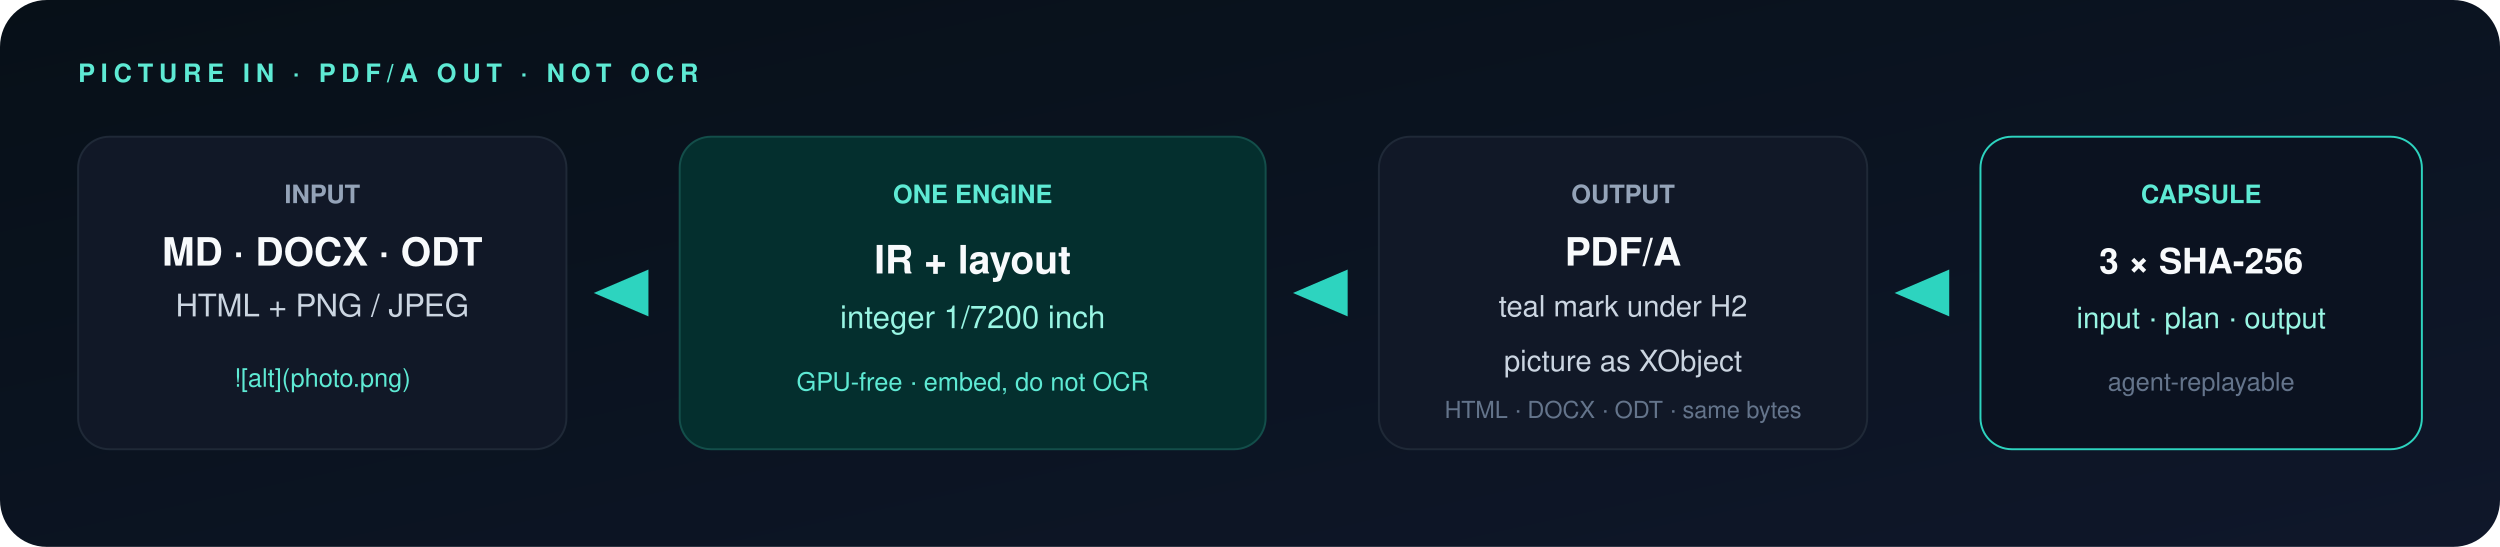
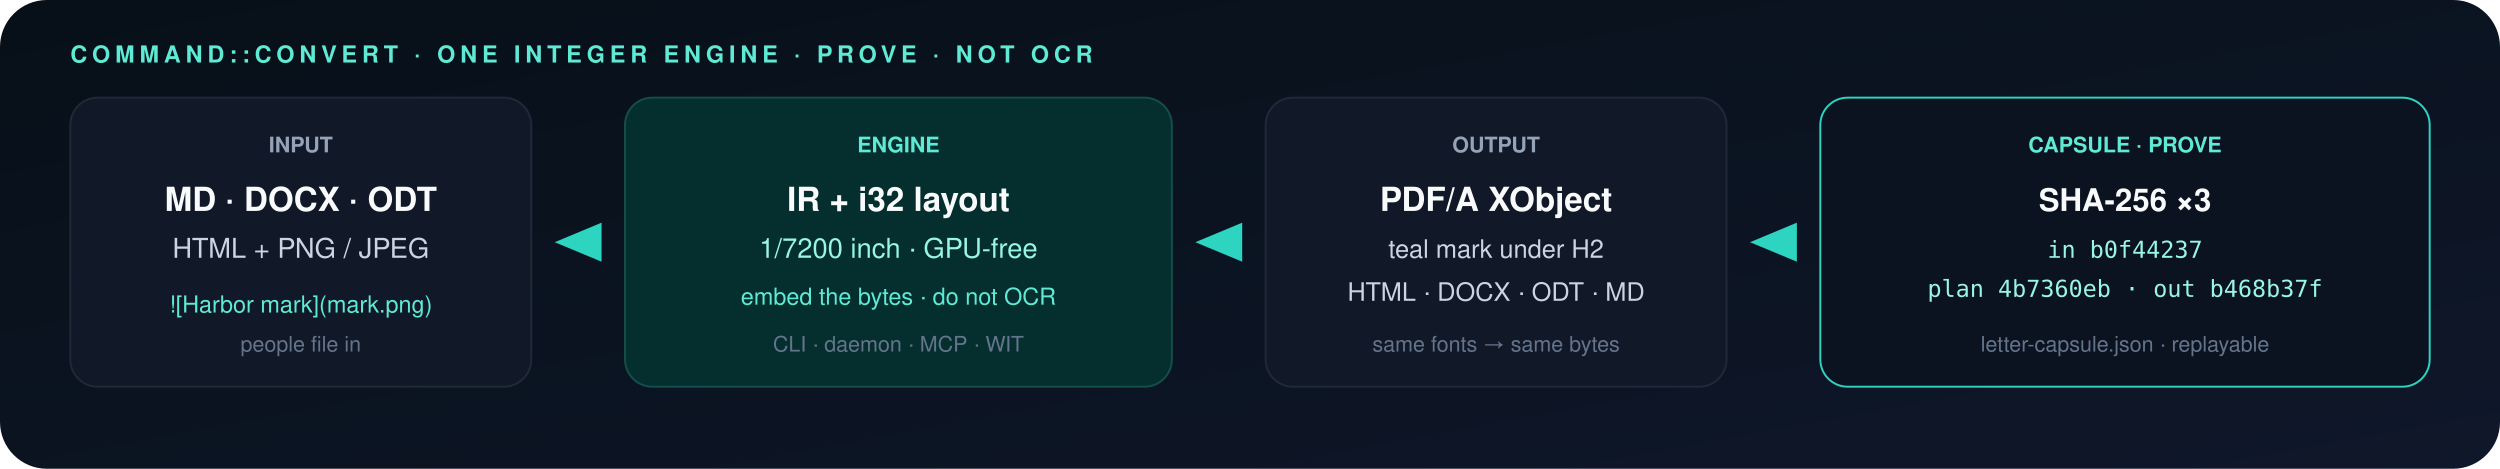
- <svg xmlns="http://www.w3.org/2000/svg" width="1280" height="280" viewBox="0 0 1280 280" role="img" aria-label="Picture in: Markdown DOCX ODT HTML with PNG or JPEG. One integer engine. PDF/A out with that picture as an XObject. Three capsule hashes. Not OCR.">
+ <svg xmlns="http://www.w3.org/2000/svg" width="1280" height="240" viewBox="0 0 1280 240" role="img" aria-label="Command Convert: Markdown DOCX ODT HTML plus PNG or JPEG into one integer engine. PDF/A XObject out. Three capsule hashes. Prove twice. Not OCR.">
  <defs>
    <linearGradient id="pbg" x1="0" y1="0" x2="1" y2="1">
      <stop offset="0%" stop-color="#071018" />
      <stop offset="100%" stop-color="#0f172a" />
    </linearGradient>
  </defs>
-   <rect width="1280" height="280" rx="24" fill="url(#pbg)" />
-   <text x="40" y="42" fill="#5eead4" font-family="ui-sans-serif, Segoe UI, Helvetica, Arial" font-size="13" font-weight="700" letter-spacing="3">PICTURE IN · PDF/A OUT · NOT OCR</text>
+   <rect width="1280" height="240" rx="24" fill="url(#pbg)" />
+   <text x="36" y="32" fill="#5eead4" font-family="ui-sans-serif, Segoe UI, Helvetica, Arial" font-size="12" font-weight="700" letter-spacing="2.5">COMMAND::CONVERT · ONE INTEGER ENGINE · PROVE · NOT OCR</text>
  <g font-family="ui-sans-serif, Segoe UI, Helvetica, Arial">
-     <rect x="40" y="70" width="250" height="160" rx="16" fill="#111827" stroke="#1f2937" />
-     <text x="165" y="104" text-anchor="middle" fill="#94a3b8" font-size="13" font-weight="700">INPUT</text>
-     <text x="165" y="136" text-anchor="middle" fill="#f8fafc" font-size="20" font-weight="800">MD · DOCX · ODT</text>
-     <text x="165" y="162" text-anchor="middle" fill="#cbd5e1" font-size="16">HTML + PNG / JPEG</text>
-     <text x="165" y="198" text-anchor="middle" fill="#5eead4" font-size="13">![alt](photo.png)</text>
-     <polygon points="304,150 332,138 332,162" fill="#2dd4bf" />
-     <rect x="348" y="70" width="300" height="160" rx="16" fill="#042f2e" stroke="#134e4a" />
-     <text x="498" y="104" text-anchor="middle" fill="#5eead4" font-size="13" font-weight="700">ONE ENGINE</text>
-     <text x="498" y="140" text-anchor="middle" fill="#f8fafc" font-size="20" font-weight="800">IR + layout</text>
-     <text x="498" y="168" text-anchor="middle" fill="#99f6e4" font-size="16">integer 1/7200 inch</text>
-     <text x="498" y="200" text-anchor="middle" fill="#5eead4" font-size="13">GPU-free · embed, do not OCR</text>
-     <polygon points="662,150 690,138 690,162" fill="#2dd4bf" />
-     <rect x="706" y="70" width="250" height="160" rx="16" fill="#111827" stroke="#1f2937" />
-     <text x="831" y="104" text-anchor="middle" fill="#94a3b8" font-size="13" font-weight="700">OUTPUT</text>
-     <text x="831" y="136" text-anchor="middle" fill="#f8fafc" font-size="20" font-weight="800">PDF/A</text>
-     <text x="831" y="162" text-anchor="middle" fill="#cbd5e1" font-size="15">teal mark under H2</text>
-     <text x="831" y="190" text-anchor="middle" fill="#cbd5e1" font-size="15">picture as XObject</text>
-     <text x="831" y="214" text-anchor="middle" fill="#64748b" font-size="12">HTML · DOCX · ODT · same bytes</text>
-     <polygon points="970,150 998,138 998,162" fill="#2dd4bf" />
-     <rect x="1014" y="70" width="226" height="160" rx="16" fill="#0b1220" stroke="#2dd4bf" />
-     <text x="1127" y="104" text-anchor="middle" fill="#5eead4" font-size="13" font-weight="700">CAPSULE</text>
-     <text x="1127" y="140" text-anchor="middle" fill="#f8fafc" font-size="18" font-weight="800">3 × SHA-256</text>
-     <text x="1127" y="168" text-anchor="middle" fill="#99f6e4" font-size="15">input · plan · output</text>
-     <text x="1127" y="200" text-anchor="middle" fill="#64748b" font-size="13">agent-replayable</text>
+     <rect x="36" y="50" width="236" height="148" rx="14" fill="#111827" stroke="#1f2937" />
+     <text x="154" y="78" text-anchor="middle" fill="#94a3b8" font-size="11" font-weight="700">INPUT</text>
+     <text x="154" y="108" text-anchor="middle" fill="#f8fafc" font-size="17" font-weight="800">MD · DOCX · ODT</text>
+     <text x="154" y="132" text-anchor="middle" fill="#cbd5e1" font-size="14">HTML + PNG / JPEG</text>
+     <text x="154" y="160" text-anchor="middle" fill="#5eead4" font-size="12">![Harbor mark](mark.png)</text>
+     <text x="154" y="180" text-anchor="middle" fill="#64748b" font-size="11">people file in</text>
+     <polygon points="284,124 308,114 308,134" fill="#2dd4bf" />
+     <rect x="320" y="50" width="280" height="148" rx="14" fill="#042f2e" stroke="#134e4a" />
+     <text x="460" y="78" text-anchor="middle" fill="#5eead4" font-size="11" font-weight="700">ENGINE</text>
+     <text x="460" y="108" text-anchor="middle" fill="#f8fafc" font-size="17" font-weight="800">IR + i32 layout</text>
+     <text x="460" y="132" text-anchor="middle" fill="#99f6e4" font-size="14">1/7200 inch · GPU-free</text>
+     <text x="460" y="156" text-anchor="middle" fill="#5eead4" font-size="12">embed the bytes · do not OCR</text>
+     <text x="460" y="180" text-anchor="middle" fill="#64748b" font-size="11">CLI · daemon · MCP · WIT</text>
+     <polygon points="612,124 636,114 636,134" fill="#2dd4bf" />
+     <rect x="648" y="50" width="236" height="148" rx="14" fill="#111827" stroke="#1f2937" />
+     <text x="766" y="78" text-anchor="middle" fill="#94a3b8" font-size="11" font-weight="700">OUTPUT</text>
+     <text x="766" y="108" text-anchor="middle" fill="#f8fafc" font-size="17" font-weight="800">PDF/A XObject</text>
+     <text x="766" y="132" text-anchor="middle" fill="#cbd5e1" font-size="13">teal mark under H2</text>
+     <text x="766" y="154" text-anchor="middle" fill="#cbd5e1" font-size="13">HTML · DOCX · ODT · MD</text>
+     <text x="766" y="180" text-anchor="middle" fill="#64748b" font-size="11">same fonts → same bytes</text>
+     <polygon points="896,124 920,114 920,134" fill="#2dd4bf" />
+     <rect x="932" y="50" width="312" height="148" rx="14" fill="#0b1220" stroke="#2dd4bf" />
+     <text x="1088" y="78" text-anchor="middle" fill="#5eead4" font-size="11" font-weight="700">CAPSULE · PROVE</text>
+     <text x="1088" y="108" text-anchor="middle" fill="#f8fafc" font-size="16" font-weight="800">SHA-256 ×3</text>
+     <text x="1088" y="132" text-anchor="middle" fill="#99f6e4" font-family="ui-monospace, Consolas, monospace" font-size="12">in b0f44237</text>
+     <text x="1088" y="152" text-anchor="middle" fill="#99f6e4" font-family="ui-monospace, Consolas, monospace" font-size="12">plan 4b7360eb · out b468b37f</text>
+     <text x="1088" y="180" text-anchor="middle" fill="#64748b" font-size="11">letter-capsule.json · replayable</text>
  </g>
</svg>
